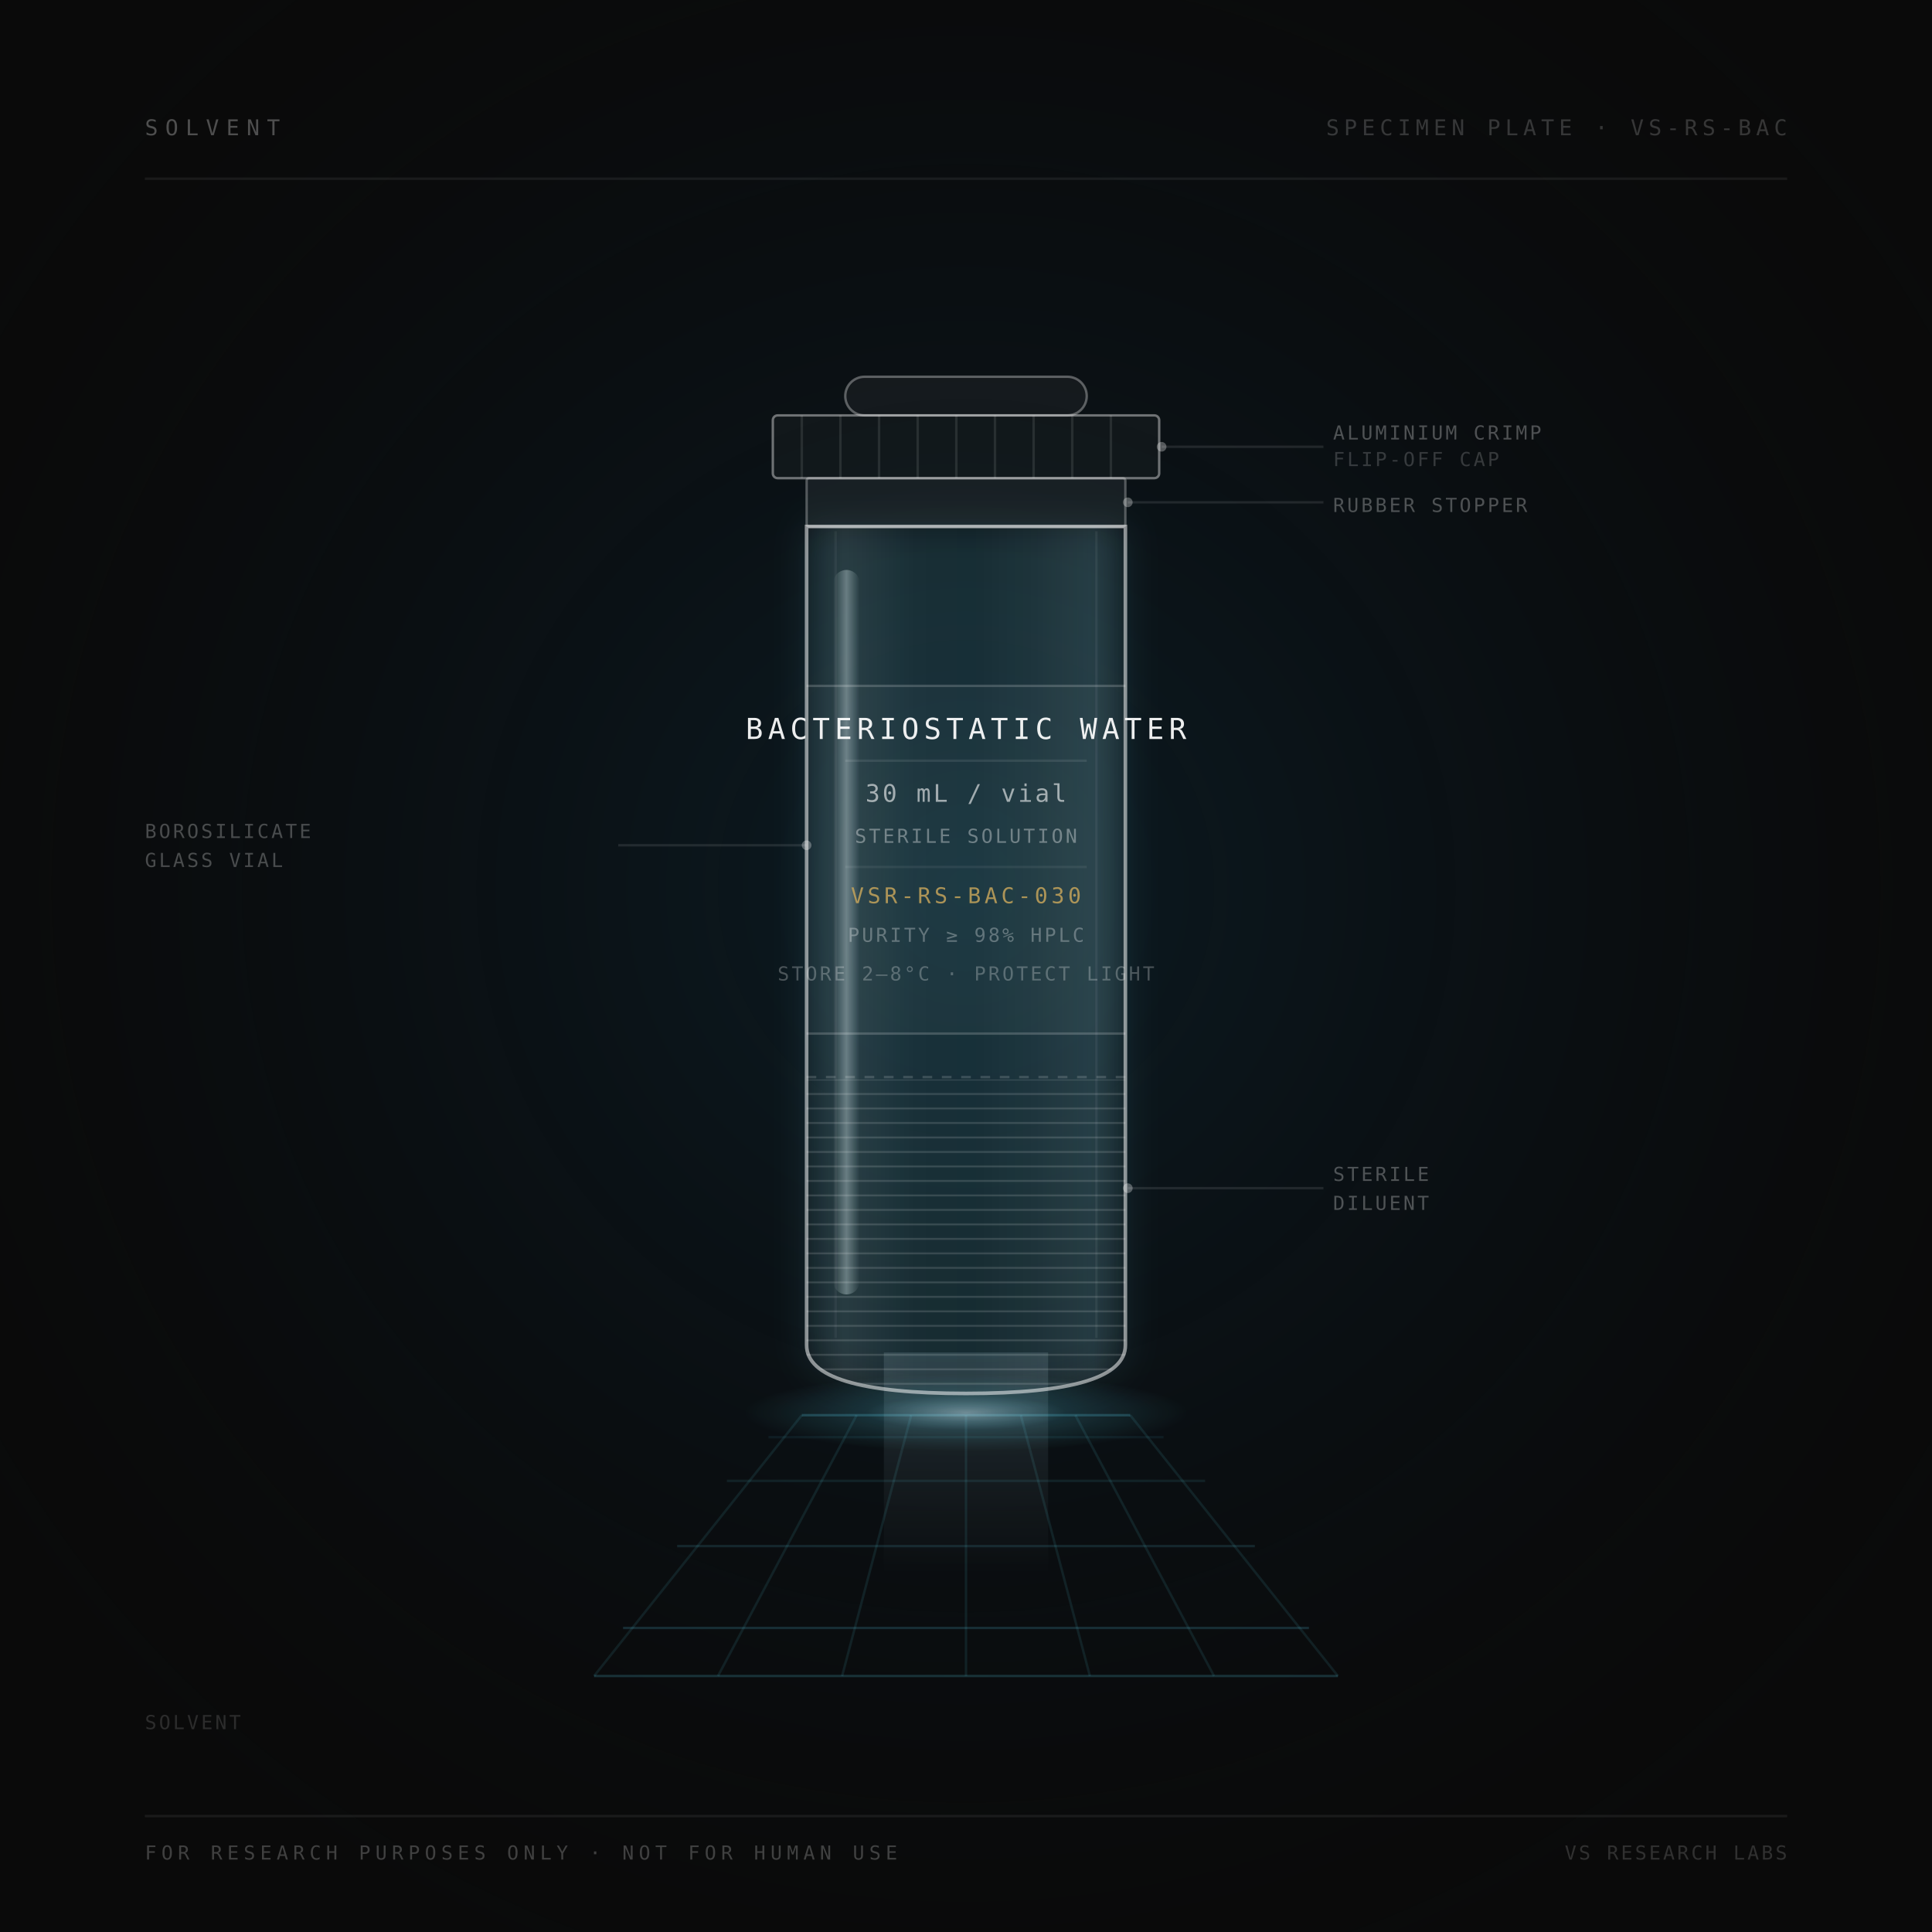
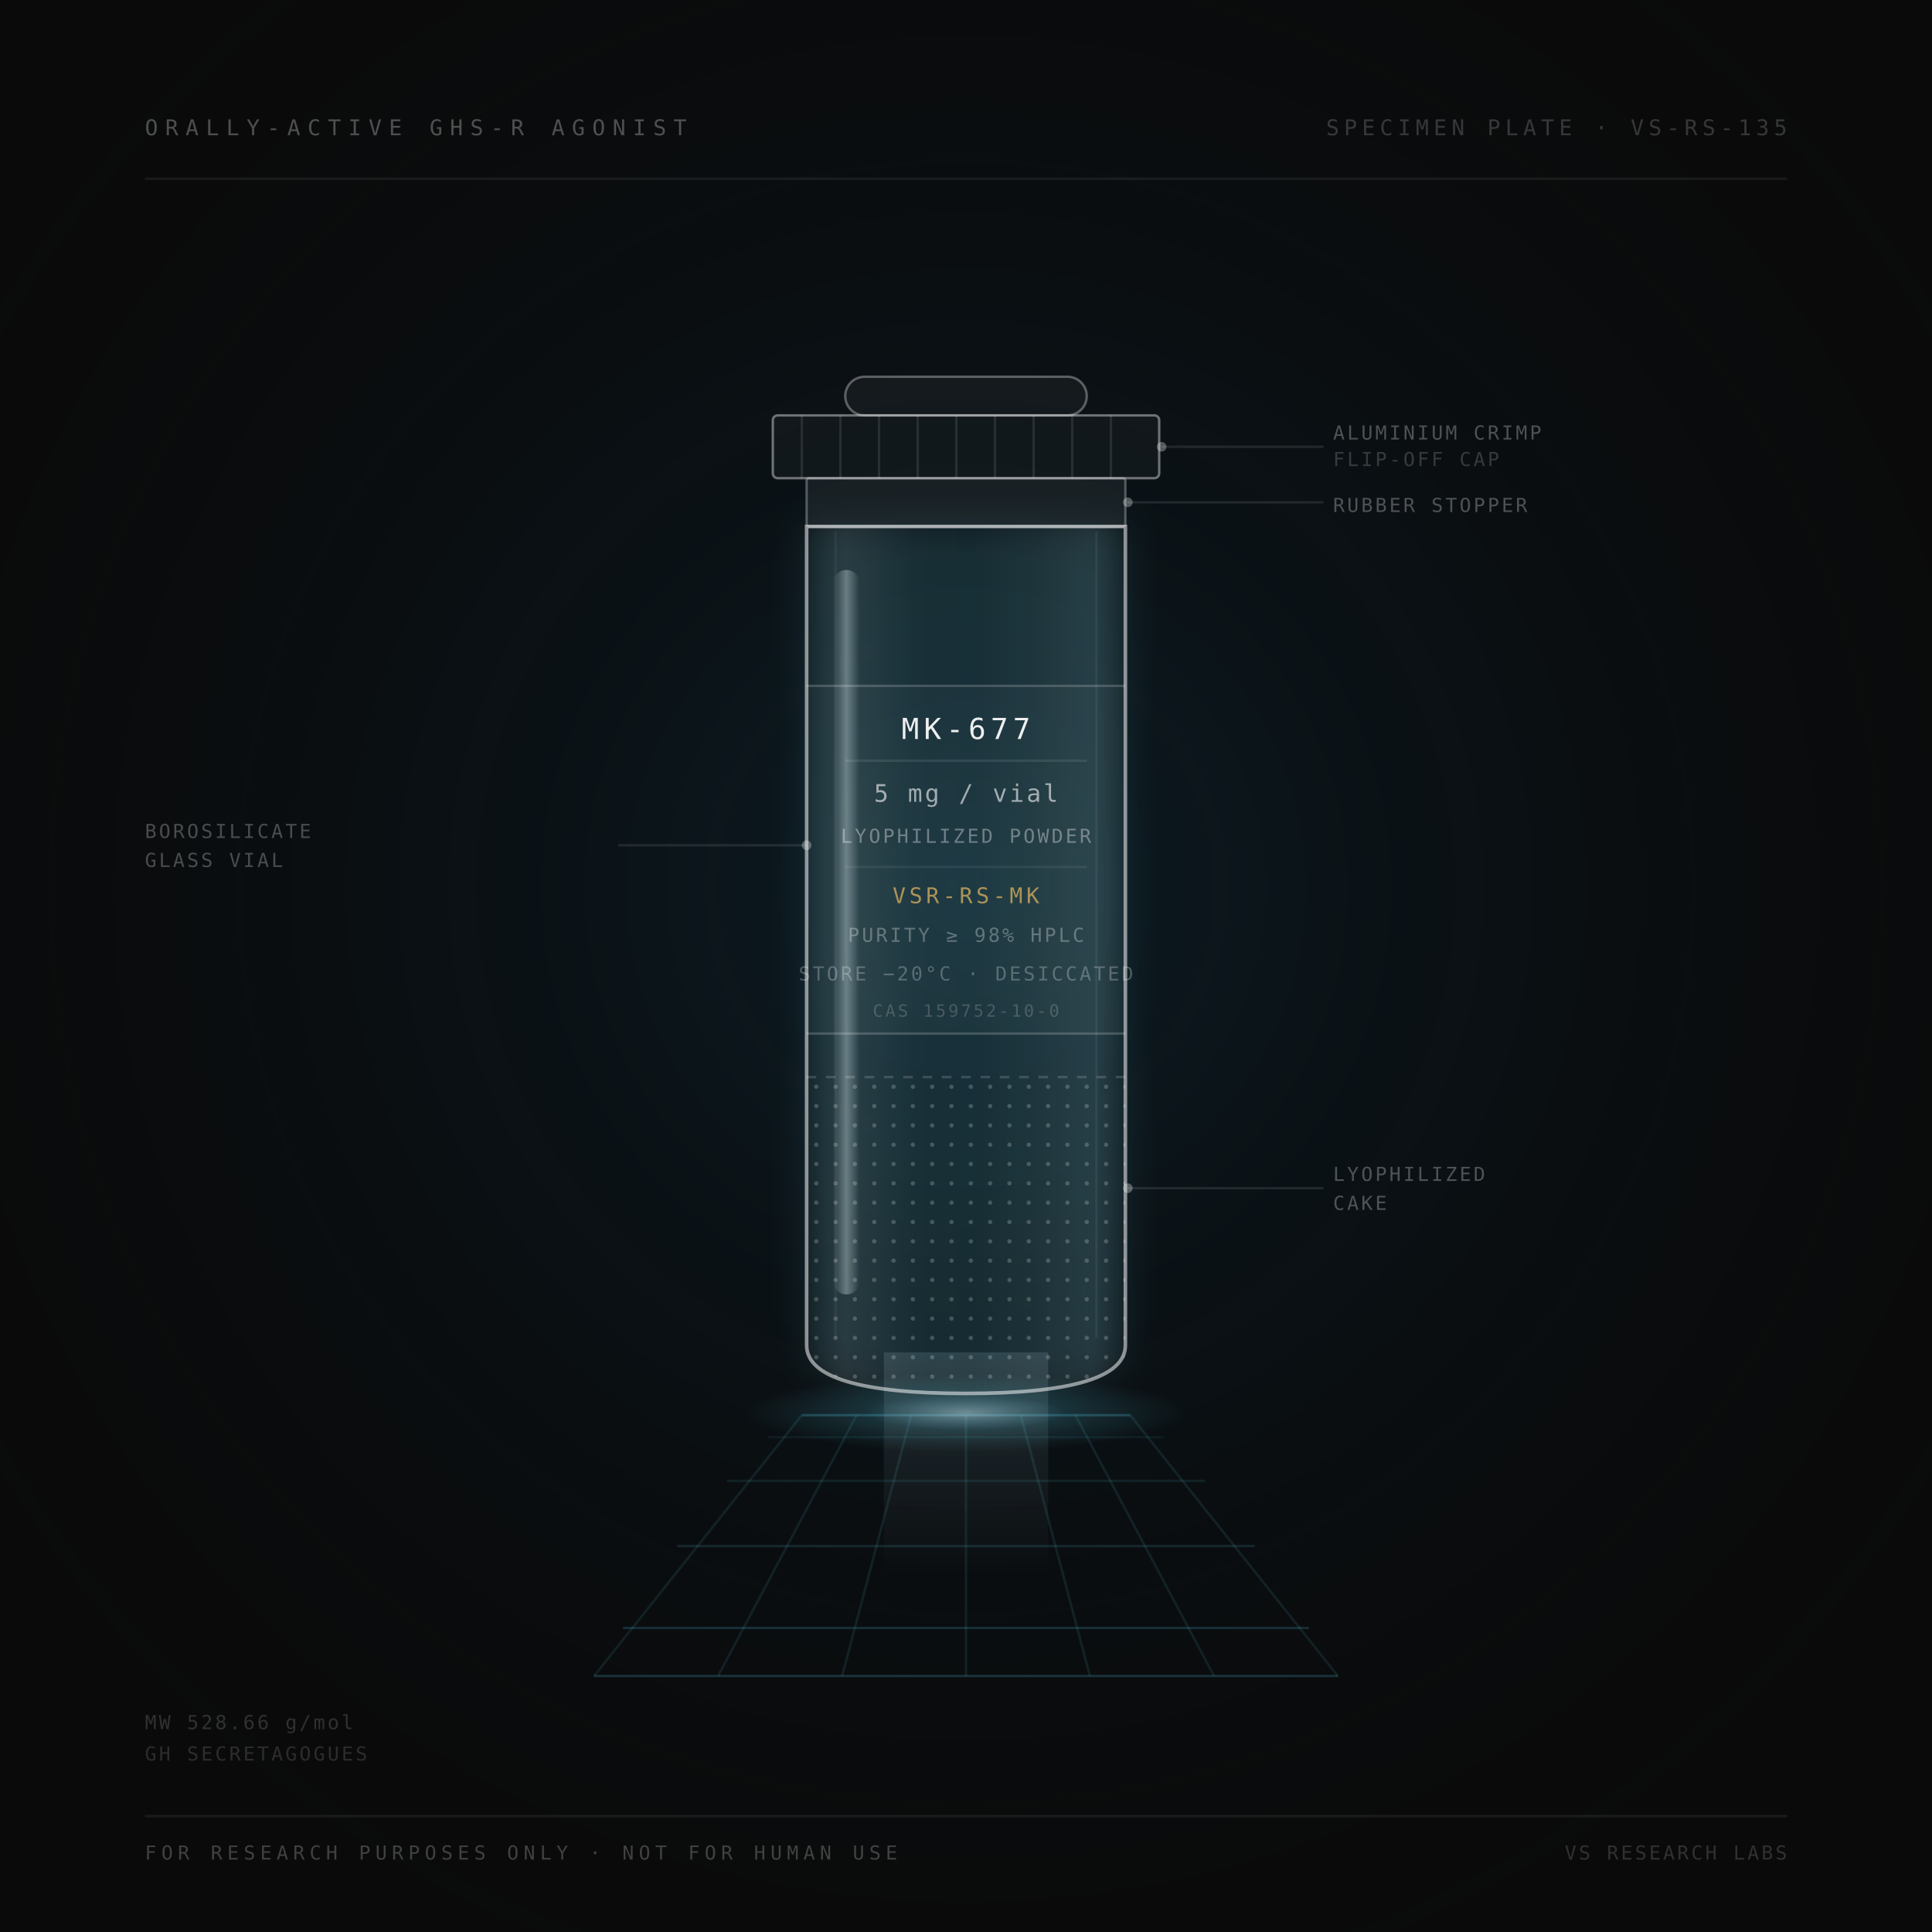
<svg xmlns="http://www.w3.org/2000/svg" viewBox="0 0 800 800">
  <defs>
-     <pattern id="liqLines" width="8" height="6" patternUnits="userSpaceOnUse">
-       <line x1="0" y1="3" x2="8" y2="3" stroke="rgba(255,255,255,0.14)" stroke-width="0.8" />
+     <pattern id="lyoDots" width="8" height="8" patternUnits="userSpaceOnUse">
+       <circle cx="2" cy="2" r="0.9" fill="rgba(255,255,255,0.2)" />
    </pattern>
    <clipPath id="vialFill">
      <path d="M333 446 L333 557 Q333 576 400 576 Q467 576 467 557 L467 446 Z" />
    </clipPath>
    <radialGradient id="bgDepth" cx="0.5" cy="0.46" r="0.62">
      <stop offset="0" stop-color="#0e2a38" stop-opacity="0.55" />
      <stop offset="0.55" stop-color="#0a1822" stop-opacity="0.28" />
      <stop offset="1" stop-color="#0a0a0a" stop-opacity="0" />
    </radialGradient>
    <radialGradient id="floorPool" cx="0.5" cy="0.5" r="0.5">
      <stop offset="0" stop-color="#bfeffd" stop-opacity="0.5" />
      <stop offset="0.45" stop-color="#5EDDF6" stop-opacity="0.16" />
      <stop offset="1" stop-color="#5EDDF6" stop-opacity="0" />
    </radialGradient>
    <linearGradient id="glassBody" x1="0" y1="0" x2="1" y2="0">
      <stop offset="0" stop-color="#ffffff" stop-opacity="0.02" />
      <stop offset="0.12" stop-color="#ffffff" stop-opacity="0.085" />
      <stop offset="0.34" stop-color="#ffffff" stop-opacity="0.015" />
      <stop offset="0.52" stop-color="#ffffff" stop-opacity="0.008" />
      <stop offset="0.72" stop-color="#ffffff" stop-opacity="0.04" />
      <stop offset="0.9" stop-color="#cdeefb" stop-opacity="0.09" />
      <stop offset="1" stop-color="#ffffff" stop-opacity="0.02" />
    </linearGradient>
    <linearGradient id="spec" x1="0" y1="0" x2="1" y2="0">
      <stop offset="0" stop-color="#eafdff" stop-opacity="0" />
      <stop offset="0.5" stop-color="#eafdff" stop-opacity="0.55" />
      <stop offset="1" stop-color="#eafdff" stop-opacity="0" />
    </linearGradient>
    <linearGradient id="reflFade" x1="0" y1="0" x2="0" y2="1">
      <stop offset="0" stop-color="#cdeefb" stop-opacity="0.13" />
      <stop offset="1" stop-color="#cdeefb" stop-opacity="0" />
    </linearGradient>
    <filter id="vglow" x="-60%" y="-60%" width="220%" height="220%">
      <feGaussianBlur stdDeviation="7" />
    </filter>
  </defs>
  <rect width="800" height="800" fill="#0a0a0a" />
  <rect width="800" height="800" fill="url(#bgDepth)" />
  <line x1="60" y1="74" x2="740" y2="74" stroke="rgba(255,255,255,0.07)" stroke-width="1" />
-   <text x="60" y="56" font-family="monospace" font-size="9" fill="rgba(255,255,255,0.28)" letter-spacing="3">SOLVENT</text>
-   <text x="740" y="56" font-family="monospace" font-size="9" fill="rgba(255,255,255,0.18)" letter-spacing="2" text-anchor="end">SPECIMEN PLATE · VS-RS-BAC</text>
+   <text x="60" y="56" font-family="monospace" font-size="9" fill="rgba(255,255,255,0.28)" letter-spacing="3">ORALLY-ACTIVE GHS-R AGONIST</text>
+   <text x="740" y="56" font-family="monospace" font-size="9" fill="rgba(255,255,255,0.18)" letter-spacing="2" text-anchor="end">SPECIMEN PLATE · VS-RS-135</text>
  <g class="pad">
    <line x1="332" y1="586" x2="468" y2="586" stroke="#5EDDF6" stroke-opacity="0.22" stroke-width="1" />
    <line x1="332.0" y1="586" x2="246.0" y2="694" stroke="#5EDDF6" stroke-opacity="0.10" stroke-width="1" />
    <line x1="354.7" y1="586" x2="297.3" y2="694" stroke="#5EDDF6" stroke-opacity="0.10" stroke-width="1" />
    <line x1="377.3" y1="586" x2="348.7" y2="694" stroke="#5EDDF6" stroke-opacity="0.10" stroke-width="1" />
    <line x1="400.0" y1="586" x2="400.0" y2="694" stroke="#5EDDF6" stroke-opacity="0.10" stroke-width="1" />
    <line x1="422.7" y1="586" x2="451.3" y2="694" stroke="#5EDDF6" stroke-opacity="0.10" stroke-width="1" />
    <line x1="445.3" y1="586" x2="502.7" y2="694" stroke="#5EDDF6" stroke-opacity="0.10" stroke-width="1" />
    <line x1="468.0" y1="586" x2="554.0" y2="694" stroke="#5EDDF6" stroke-opacity="0.10" stroke-width="1" />
    <line x1="318.2" y1="595.1" x2="481.8" y2="595.1" stroke="#5EDDF6" stroke-opacity="0.071" stroke-width="1" />
    <line x1="301.0" y1="613.2" x2="499.0" y2="613.2" stroke="#5EDDF6" stroke-opacity="0.097" stroke-width="1" />
    <line x1="280.4" y1="640.2" x2="519.6" y2="640.2" stroke="#5EDDF6" stroke-opacity="0.128" stroke-width="1" />
    <line x1="258.0" y1="674.1" x2="542.0" y2="674.1" stroke="#5EDDF6" stroke-opacity="0.162" stroke-width="1" />
    <line x1="246.0" y1="694.0" x2="554.0" y2="694.0" stroke="#5EDDF6" stroke-opacity="0.180" stroke-width="1" />
  </g>
  <path d="M334 218 L334 557 Q334 577 400 577 Q466 577 466 557 L466 218 Z" fill="#5EDDF6" opacity="0.12" filter="url(#vglow)" />
  <ellipse cx="400" cy="585" rx="92" ry="16" fill="url(#floorPool)" />
  <rect x="366" y="560" width="68" height="92" fill="url(#reflFade)" />
  <rect x="350" y="156" width="100" height="16" rx="8" fill="rgba(255,255,255,0.04)" stroke="rgba(255,255,255,0.32)" stroke-width="1" />
  <rect x="320" y="172" width="160" height="26" rx="2" fill="rgba(255,255,255,0.03)" stroke="rgba(255,255,255,0.4)" stroke-width="1" />
  <line x1="332" y1="172" x2="332" y2="198" stroke="rgba(255,255,255,0.1)" stroke-width="1" />
  <line x1="348" y1="172" x2="348" y2="198" stroke="rgba(255,255,255,0.1)" stroke-width="1" />
  <line x1="364" y1="172" x2="364" y2="198" stroke="rgba(255,255,255,0.1)" stroke-width="1" />
  <line x1="380" y1="172" x2="380" y2="198" stroke="rgba(255,255,255,0.1)" stroke-width="1" />
  <line x1="396" y1="172" x2="396" y2="198" stroke="rgba(255,255,255,0.1)" stroke-width="1" />
  <line x1="412" y1="172" x2="412" y2="198" stroke="rgba(255,255,255,0.1)" stroke-width="1" />
  <line x1="428" y1="172" x2="428" y2="198" stroke="rgba(255,255,255,0.1)" stroke-width="1" />
  <line x1="444" y1="172" x2="444" y2="198" stroke="rgba(255,255,255,0.1)" stroke-width="1" />
  <line x1="460" y1="172" x2="460" y2="198" stroke="rgba(255,255,255,0.1)" stroke-width="1" />
  <rect x="334" y="198" width="132" height="20" rx="1" fill="rgba(255,255,255,0.06)" stroke="rgba(255,255,255,0.28)" stroke-width="1" />
  <path d="M334 218 L334 557 Q334 577 400 577 Q466 577 466 557 L466 218 Z" fill="url(#glassBody)" stroke="rgba(255,255,255,0.52)" stroke-width="1.5" />
  <rect x="345" y="236" width="11" height="300" rx="5.5" fill="url(#spec)" opacity="0.6" />
  <line x1="346" y1="220" x2="346" y2="554" stroke="rgba(255,255,255,0.05)" stroke-width="1" />
  <line x1="454" y1="220" x2="454" y2="554" stroke="rgba(255,255,255,0.06)" stroke-width="1" />
  <line x1="334" y1="446" x2="466" y2="446" stroke="rgba(255,255,255,0.16)" stroke-width="1" stroke-dasharray="4,4" />
-   <rect x="334" y="447" width="132" height="128" fill="url(#liqLines)" clip-path="url(#vialFill)" />
+   <rect x="334" y="447" width="132" height="128" fill="url(#lyoDots)" clip-path="url(#vialFill)" />
  <rect x="334" y="284" width="132" height="144" fill="rgba(255,255,255,0.025)" />
  <line x1="334" y1="284" x2="466" y2="284" stroke="rgba(255,255,255,0.18)" stroke-width="1" />
  <line x1="334" y1="428" x2="466" y2="428" stroke="rgba(255,255,255,0.18)" stroke-width="1" />
-   <text x="400" y="306" font-family="monospace" font-size="12" font-weight="500" fill="rgba(255,255,255,0.92)" letter-spacing="2" text-anchor="middle">BACTERIOSTATIC WATER</text>
+   <text x="400" y="306" font-family="monospace" font-size="12" font-weight="500" fill="rgba(255,255,255,0.92)" letter-spacing="2" text-anchor="middle">MK-677</text>
  <line x1="350" y1="315" x2="450" y2="315" stroke="rgba(255,255,255,0.09)" stroke-width="1" />
-   <text x="400" y="332" font-family="monospace" font-size="10" fill="rgba(255,255,255,0.58)" letter-spacing="1" text-anchor="middle">30 mL / vial</text>
-   <text x="400" y="349" font-family="monospace" font-size="8" fill="rgba(255,255,255,0.36)" letter-spacing="1" text-anchor="middle">STERILE SOLUTION</text>
+   <text x="400" y="332" font-family="monospace" font-size="10" fill="rgba(255,255,255,0.58)" letter-spacing="1" text-anchor="middle">5 mg / vial</text>
+   <text x="400" y="349" font-family="monospace" font-size="8" fill="rgba(255,255,255,0.36)" letter-spacing="1" text-anchor="middle">LYOPHILIZED POWDER</text>
  <line x1="350" y1="359" x2="450" y2="359" stroke="rgba(255,255,255,0.07)" stroke-width="1" />
-   <text x="400" y="374" font-family="monospace" font-size="9" fill="#C4A35A" letter-spacing="1.5" text-anchor="middle" opacity="0.85">VSR-RS-BAC-030</text>
+   <text x="400" y="374" font-family="monospace" font-size="9" fill="#C4A35A" letter-spacing="1.5" text-anchor="middle" opacity="0.85">VSR-RS-MK</text>
  <text x="400" y="390" font-family="monospace" font-size="8" fill="rgba(255,255,255,0.3)" letter-spacing="1" text-anchor="middle">PURITY ≥ 98% HPLC</text>
-   <text x="400" y="406" font-family="monospace" font-size="8" fill="rgba(255,255,255,0.26)" letter-spacing="1" text-anchor="middle">STORE 2–8°C · PROTECT LIGHT</text>
+   <text x="400" y="406" font-family="monospace" font-size="8" fill="rgba(255,255,255,0.26)" letter-spacing="1" text-anchor="middle">STORE −20°C · DESICCATED</text>
+   <text x="400" y="421" font-family="monospace" font-size="7" fill="rgba(255,255,255,0.18)" letter-spacing="1" text-anchor="middle">CAS 159752-10-0</text>
  <line x1="481" y1="185" x2="548" y2="185" stroke="rgba(255,255,255,0.1)" stroke-width="1" />
  <circle cx="481" cy="185" r="2" fill="rgba(255,255,255,0.3)" />
  <text x="552" y="182" font-family="monospace" font-size="8" fill="rgba(255,255,255,0.28)" letter-spacing="1">ALUMINIUM CRIMP</text>
  <text x="552" y="193" font-family="monospace" font-size="8" fill="rgba(255,255,255,0.18)" letter-spacing="1">FLIP-OFF CAP</text>
  <line x1="467" y1="208" x2="548" y2="208" stroke="rgba(255,255,255,0.1)" stroke-width="1" />
  <circle cx="467" cy="208" r="2" fill="rgba(255,255,255,0.3)" />
  <text x="552" y="212" font-family="monospace" font-size="8" fill="rgba(255,255,255,0.28)" letter-spacing="1">RUBBER STOPPER</text>
  <line x1="467" y1="492" x2="548" y2="492" stroke="rgba(255,255,255,0.1)" stroke-width="1" />
  <circle cx="467" cy="492" r="2" fill="rgba(255,255,255,0.3)" />
-   <text x="552" y="489" font-family="monospace" font-size="8" fill="rgba(255,255,255,0.28)" letter-spacing="1">STERILE</text>
-   <text x="552" y="501" font-family="monospace" font-size="8" fill="rgba(255,255,255,0.28)" letter-spacing="1">DILUENT</text>
+   <text x="552" y="489" font-family="monospace" font-size="8" fill="rgba(255,255,255,0.28)" letter-spacing="1">LYOPHILIZED</text>
+   <text x="552" y="501" font-family="monospace" font-size="8" fill="rgba(255,255,255,0.28)" letter-spacing="1">CAKE</text>
  <line x1="334" y1="350" x2="256" y2="350" stroke="rgba(255,255,255,0.1)" stroke-width="1" />
  <circle cx="334" cy="350" r="2" fill="rgba(255,255,255,0.3)" />
  <text x="60" y="347" font-family="monospace" font-size="8" fill="rgba(255,255,255,0.26)" letter-spacing="1">BOROSILICATE</text>
  <text x="60" y="359" font-family="monospace" font-size="8" fill="rgba(255,255,255,0.26)" letter-spacing="1">GLASS VIAL</text>
-   <text x="60" y="716" font-family="monospace" font-size="8" fill="rgba(255,255,255,0.14)" letter-spacing="1">SOLVENT</text>
+   <text x="60" y="716" font-family="monospace" font-size="8" fill="rgba(255,255,255,0.16)" letter-spacing="1">MW 528.66 g/mol</text>
+   <text x="60" y="729" font-family="monospace" font-size="8" fill="rgba(255,255,255,0.14)" letter-spacing="1">GH SECRETAGOGUES</text>
  <line x1="60" y1="752" x2="740" y2="752" stroke="rgba(255,255,255,0.07)" stroke-width="1" />
  <text x="60" y="770" font-family="monospace" font-size="8" fill="rgba(255,255,255,0.22)" letter-spacing="2">FOR RESEARCH PURPOSES ONLY · NOT FOR HUMAN USE</text>
  <text x="740" y="770" font-family="monospace" font-size="8" fill="rgba(255,255,255,0.16)" letter-spacing="1" text-anchor="end">VS RESEARCH LABS</text>
</svg>
